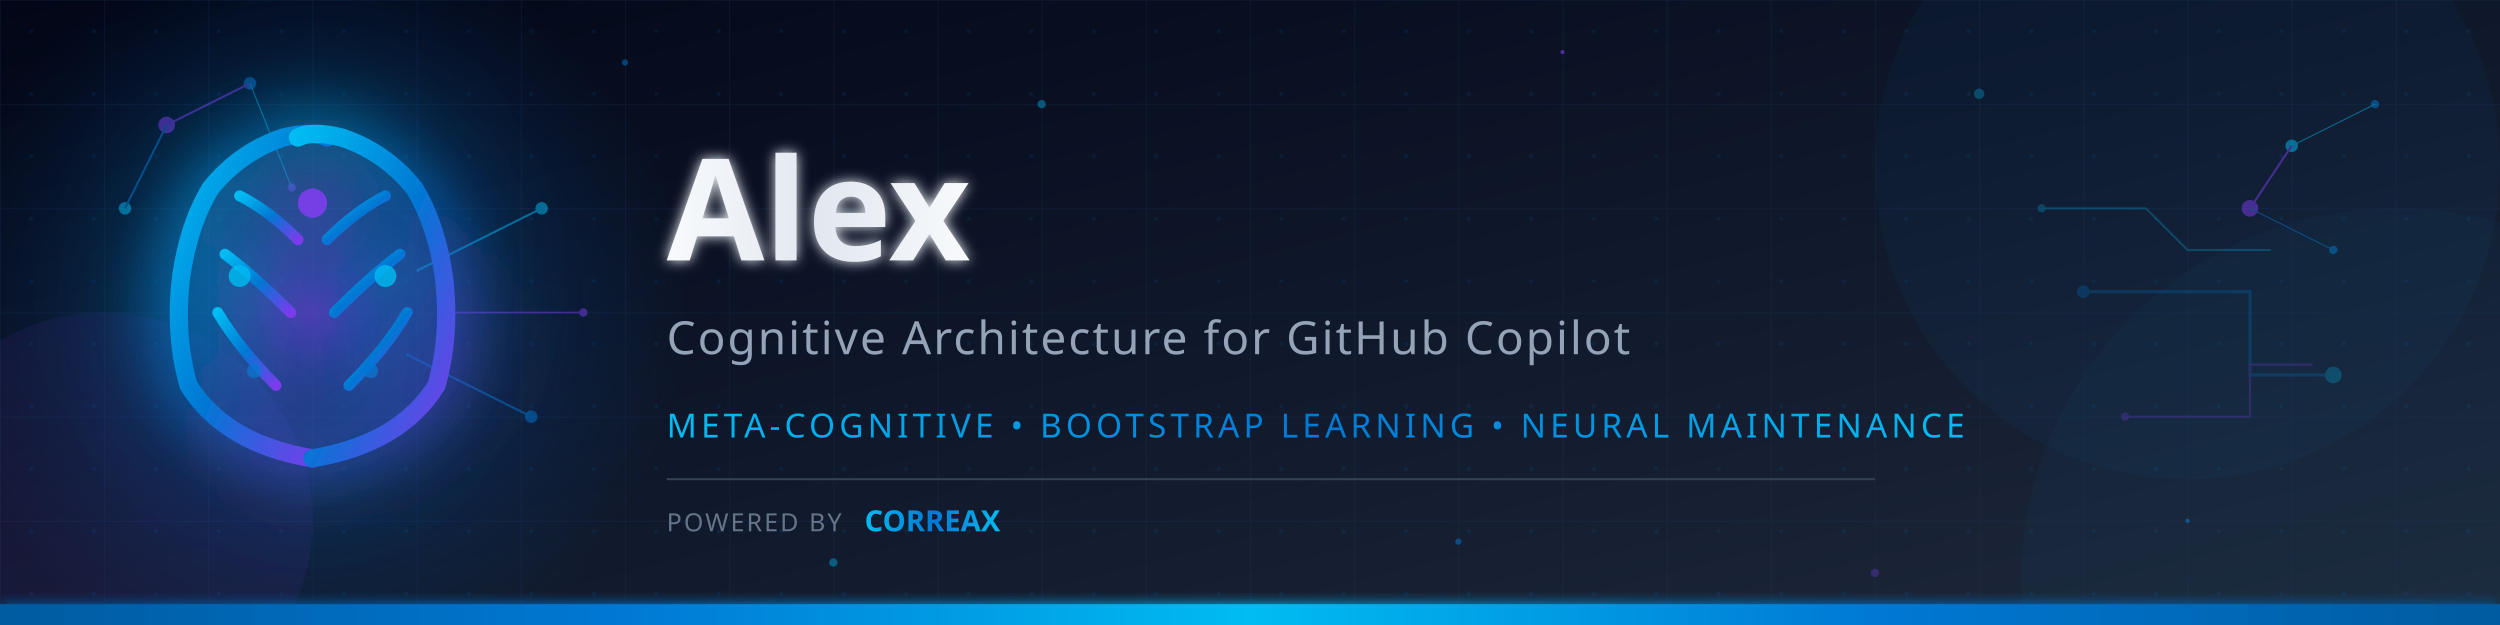
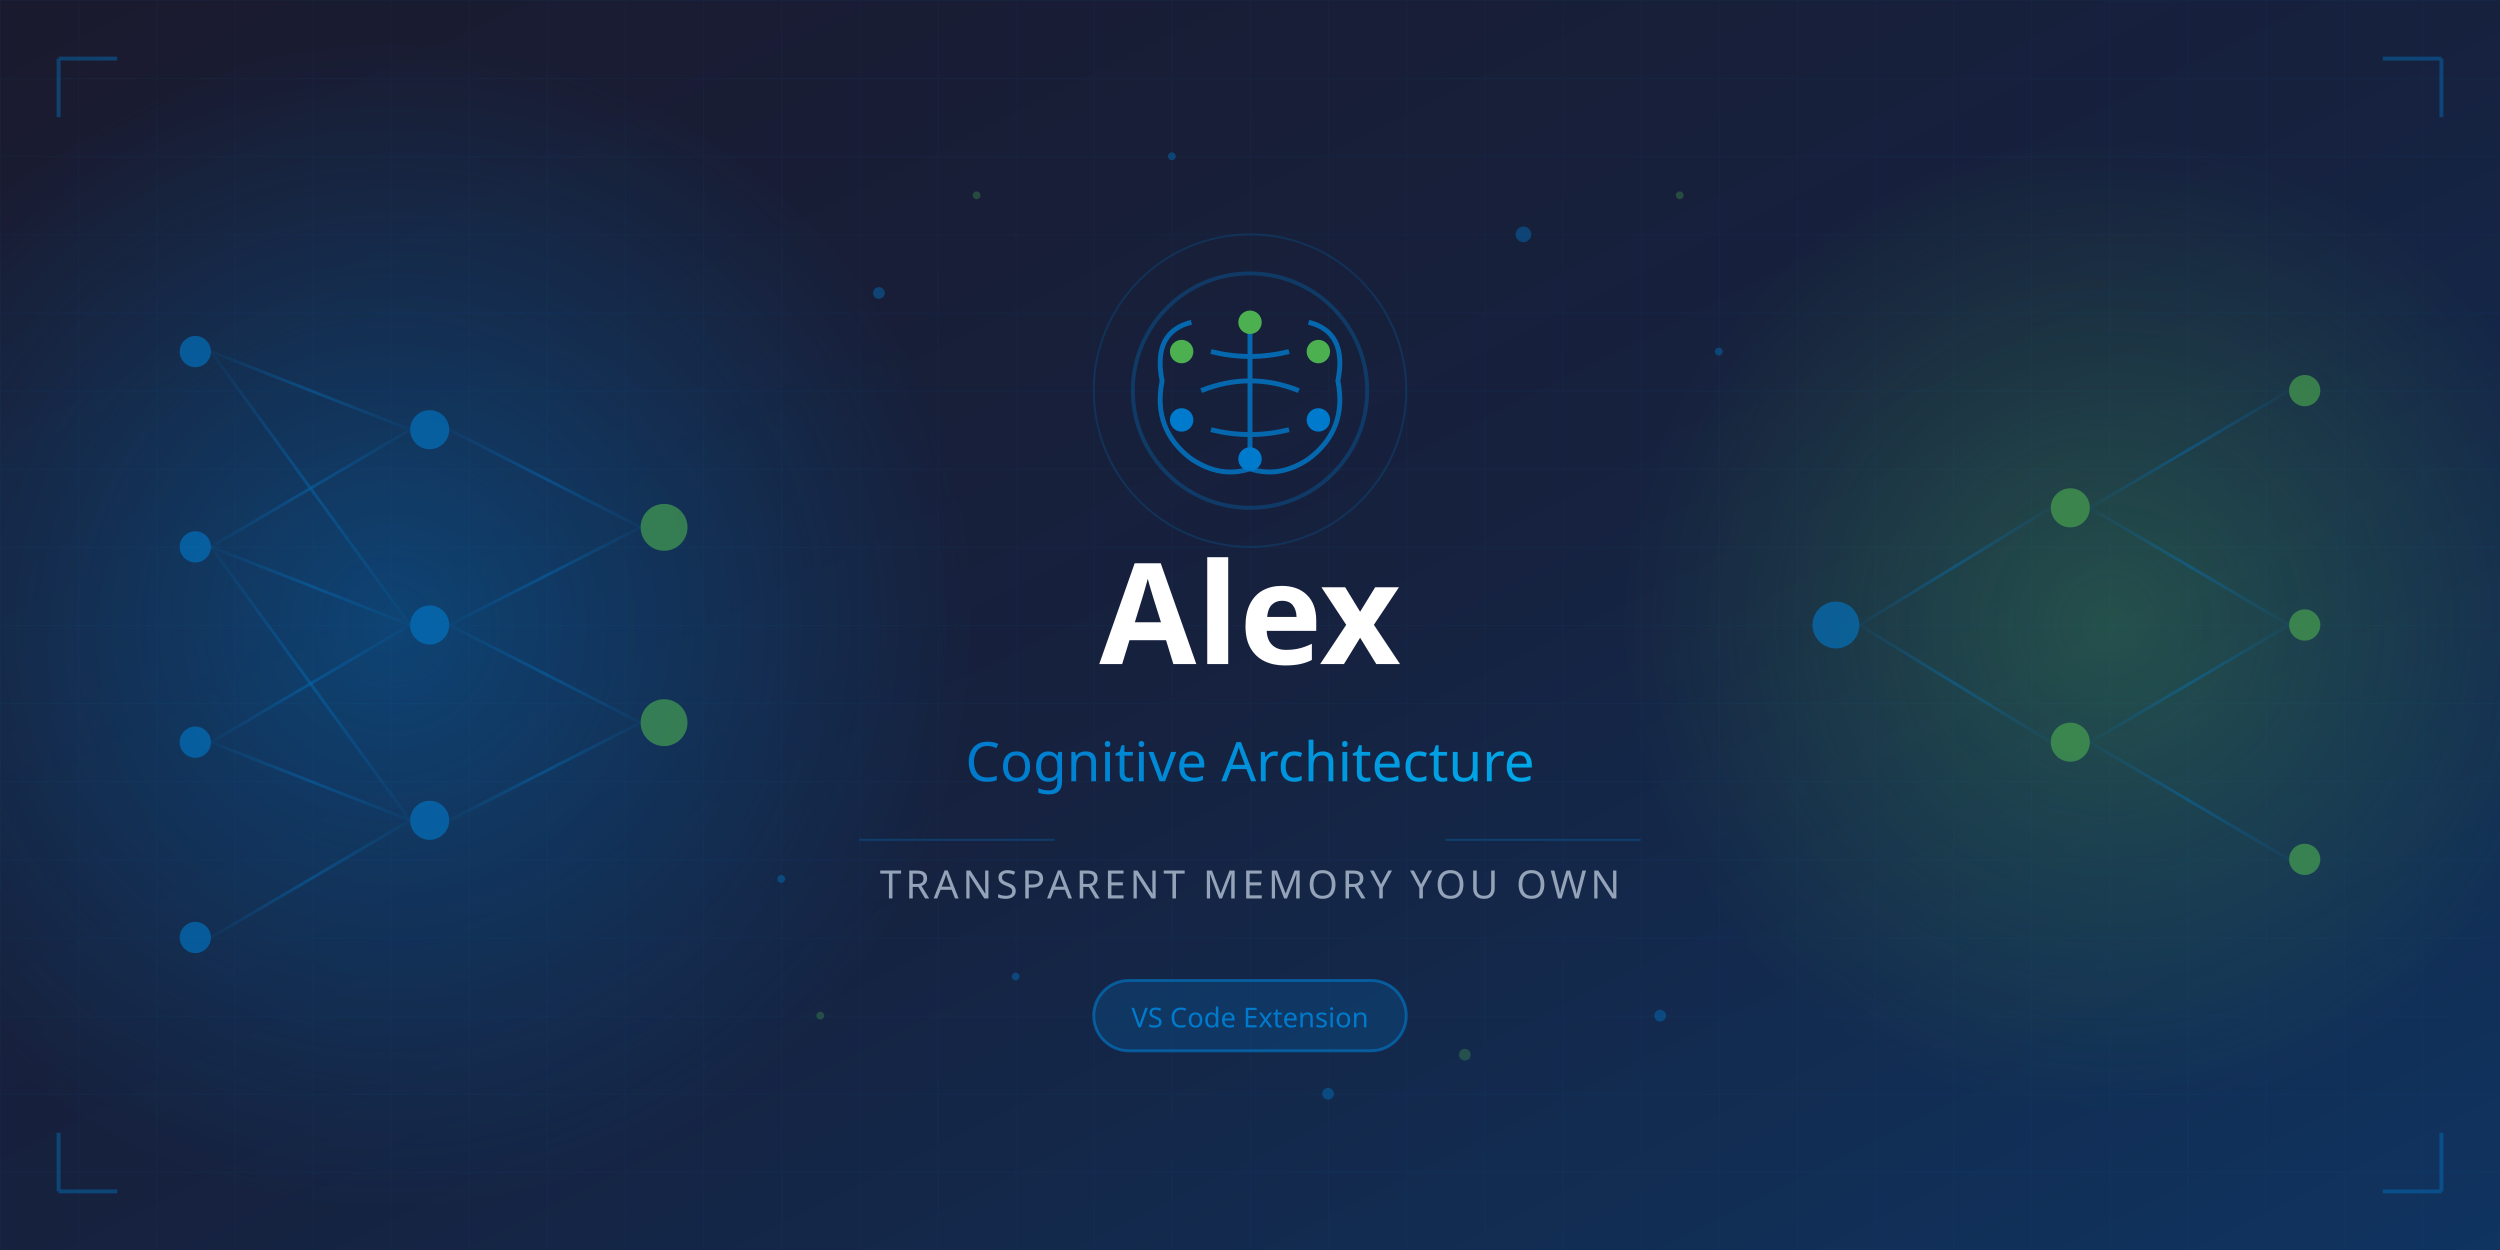
- <svg xmlns="http://www.w3.org/2000/svg" viewBox="0 0 1200 300">
+ <svg xmlns="http://www.w3.org/2000/svg" viewBox="0 0 1280 640" width="1280" height="640">
  <defs>
-     <linearGradient id="bgGrad" x1="0%" y1="0%" x2="100%" y2="100%">
-       <stop offset="0%" stop-color="#020617" />
-       <stop offset="50%" stop-color="#0f172a" />
-       <stop offset="100%" stop-color="#1e293b" />
+     <linearGradient id="bgGradient" x1="0%" y1="0%" x2="100%" y2="100%">
+       <stop offset="0%" style="stop-color:#1a1a2e" />
+       <stop offset="50%" style="stop-color:#16213e" />
+       <stop offset="100%" style="stop-color:#0f3460" />
    </linearGradient>
-     <linearGradient id="logoGrad" x1="0%" y1="0%" x2="100%" y2="100%">
-       <stop offset="0%" stop-color="#00bcf2" />
-       <stop offset="50%" stop-color="#0078d4" />
-       <stop offset="100%" stop-color="#005a9e" />
+     <radialGradient id="neuralGlow" cx="50%" cy="50%" r="50%">
+       <stop offset="0%" style="stop-color:#007ACC;stop-opacity:0.4" />
+       <stop offset="100%" style="stop-color:#007ACC;stop-opacity:0" />
+     </radialGradient>
+     <radialGradient id="accentGlow" cx="50%" cy="50%" r="50%">
+       <stop offset="0%" style="stop-color:#4CAF50;stop-opacity:0.3" />
+       <stop offset="100%" style="stop-color:#4CAF50;stop-opacity:0" />
+     </radialGradient>
+     <linearGradient id="textGradient" x1="0%" y1="0%" x2="100%" y2="0%">
+       <stop offset="0%" style="stop-color:#007ACC" />
+       <stop offset="100%" style="stop-color:#00a8e8" />
    </linearGradient>
-     <linearGradient id="nameGrad" x1="0%" y1="0%" x2="100%" y2="0%">
-       <stop offset="0%" stop-color="#f8fafc" />
-       <stop offset="50%" stop-color="#e2e8f0" />
-       <stop offset="100%" stop-color="#f8fafc" />
-     </linearGradient>
-     <linearGradient id="accentTextGrad" x1="0%" y1="0%" x2="100%" y2="0%">
-       <stop offset="0%" stop-color="#00bcf2" />
-       <stop offset="50%" stop-color="#0078d4" />
-       <stop offset="100%" stop-color="#00bcf2" />
-     </linearGradient>
-     <linearGradient id="brainGrad" x1="0%" y1="0%" x2="100%" y2="100%">
-       <stop offset="0%" stop-color="#00bcf2" />
-       <stop offset="50%" stop-color="#0078d4" />
-       <stop offset="100%" stop-color="#7c3aed" />
-     </linearGradient>
-     <filter id="glow" x="-50%" y="-50%" width="200%" height="200%">
-       <feGaussianBlur stdDeviation="3" result="coloredBlur" />
-       <feMerge>
-         <feMergeNode in="coloredBlur" />
-         <feMergeNode in="SourceGraphic" />
-       </feMerge>
-     </filter>
-     <filter id="brainGlow" x="-100%" y="-100%" width="300%" height="300%">
-       <feGaussianBlur stdDeviation="4" result="blur1" />
-       <feGaussianBlur stdDeviation="8" result="blur2" />
-       <feMerge>
-         <feMergeNode in="blur2" />
-         <feMergeNode in="blur1" />
-         <feMergeNode in="SourceGraphic" />
-       </feMerge>
-     </filter>
-     <radialGradient id="brainBackGlow" cx="50%" cy="50%" r="50%">
-       <stop offset="0%" stop-color="#7c3aed" stop-opacity="0.4" />
-       <stop offset="50%" stop-color="#0078d4" stop-opacity="0.15" />
-       <stop offset="100%" stop-color="#0078d4" stop-opacity="0" />
-     </radialGradient>
-     <pattern id="grid" width="50" height="50" patternUnits="userSpaceOnUse">
-       <path d="M 50 0 L 0 0 0 50" fill="none" stroke="#1e3a5f" stroke-width="0.5" opacity="0.4" />
-     </pattern>
-     <pattern id="dots" width="30" height="30" patternUnits="userSpaceOnUse">
-       <circle cx="15" cy="15" r="1" fill="#0078d4" opacity="0.2" />
-     </pattern>
-     <linearGradient id="accentGrad" x1="0%" y1="0%" x2="100%" y2="0%">
-       <stop offset="0%" stop-color="#005a9e" />
-       <stop offset="25%" stop-color="#0078d4" />
-       <stop offset="50%" stop-color="#00bcf2" />
-       <stop offset="75%" stop-color="#0078d4" />
-       <stop offset="100%" stop-color="#005a9e" />
-     </linearGradient>
-     <linearGradient id="neuralGrad" x1="0%" y1="0%" x2="100%" y2="100%">
-       <stop offset="0%" stop-color="#7c3aed" />
-       <stop offset="50%" stop-color="#0078d4" />
-       <stop offset="100%" stop-color="#00bcf2" />
+     <linearGradient id="synapseGradient" x1="0%" y1="0%" x2="100%" y2="0%">
+       <stop offset="0%" style="stop-color:#007ACC;stop-opacity:0.1" />
+       <stop offset="50%" style="stop-color:#007ACC;stop-opacity:0.6" />
+       <stop offset="100%" style="stop-color:#007ACC;stop-opacity:0.1" />
    </linearGradient>
  </defs>
-   <rect width="1200" height="300" fill="url(#bgGrad)" />
-   <rect width="1200" height="300" fill="url(#grid)" />
-   <rect width="1200" height="300" fill="url(#dots)" opacity="0.5" />
-   <circle cx="150" cy="150" r="180" fill="url(#brainBackGlow)" />
-   <circle cx="1050" cy="80" r="150" fill="#0078d4" opacity="0.05" />
-   <circle cx="1150" cy="280" r="180" fill="#00bcf2" opacity="0.03" />
-   <circle cx="50" cy="250" r="100" fill="#7c3aed" opacity="0.08" />
-   <g opacity="0.5">
-     <circle cx="80" cy="60" r="4" fill="#7c3aed" />
-     <circle cx="120" cy="40" r="3" fill="#0078d4" />
-     <circle cx="60" cy="100" r="3" fill="#00bcf2" />
-     <circle cx="140" cy="90" r="2" fill="#7c3aed" />
-     <line x1="80" y1="60" x2="120" y2="40" stroke="#7c3aed" stroke-width="1" />
-     <line x1="80" y1="60" x2="60" y2="100" stroke="#0078d4" stroke-width="1" />
-     <line x1="120" y1="40" x2="140" y2="90" stroke="#00bcf2" stroke-width="0.5" />
-     <circle cx="1100" cy="70" r="3" fill="#00bcf2" />
-     <circle cx="1140" cy="50" r="2" fill="#0078d4" />
-     <circle cx="1080" cy="100" r="4" fill="#7c3aed" />
-     <circle cx="1120" cy="120" r="2" fill="#0078d4" />
-     <line x1="1100" y1="70" x2="1140" y2="50" stroke="#00bcf2" stroke-width="0.5" />
-     <line x1="1100" y1="70" x2="1080" y2="100" stroke="#7c3aed" stroke-width="1" />
-     <line x1="1080" y1="100" x2="1120" y2="120" stroke="#0078d4" stroke-width="0.5" />
-     <circle cx="260" cy="100" r="3" fill="#00bcf2" />
-     <circle cx="280" cy="150" r="2" fill="#7c3aed" />
-     <circle cx="255" cy="200" r="3" fill="#0078d4" />
-     <line x1="200" y1="130" x2="260" y2="100" stroke="#00bcf2" stroke-width="1" />
-     <line x1="210" y1="150" x2="280" y2="150" stroke="#7c3aed" stroke-width="0.8" />
-     <line x1="195" y1="170" x2="255" y2="200" stroke="#0078d4" stroke-width="1" />
+   <rect width="1280" height="640" fill="url(#bgGradient)" />
+   <g opacity="0.1">
+     <pattern id="grid" width="40" height="40" patternUnits="userSpaceOnUse">
+       <path d="M 40 0 L 0 0 0 40" fill="none" stroke="#007ACC" stroke-width="0.5" />
+     </pattern>
+     <rect width="1280" height="640" fill="url(#grid)" />
  </g>
-   <circle cx="300" cy="30" r="1.5" fill="#0078d4" opacity="0.5" />
-   <circle cx="500" cy="50" r="2" fill="#00bcf2" opacity="0.4" />
-   <circle cx="750" cy="25" r="1" fill="#7c3aed" opacity="0.6" />
-   <circle cx="950" cy="45" r="2.5" fill="#00bcf2" opacity="0.3" />
-   <circle cx="400" cy="270" r="2" fill="#00bcf2" opacity="0.4" />
-   <circle cx="700" cy="260" r="1.5" fill="#0078d4" opacity="0.5" />
-   <circle cx="900" cy="275" r="2" fill="#7c3aed" opacity="0.3" />
-   <circle cx="1050" cy="250" r="1" fill="#0078d4" opacity="0.6" />
-   <ellipse cx="150" cy="150" rx="100" ry="95" fill="url(#brainBackGlow)" />
-   <g transform="translate(150, 150) scale(3.5)" filter="url(#brainGlow)">
-     <path d="M 0,20               Q -12,18 -17,10               Q -19,3 -18,-5              Q -17,-12 -14,-17              Q -10,-22 -4,-24              Q 0,-25 2,-24" fill="none" stroke="url(#brainGrad)" stroke-width="2.5" stroke-linecap="round" />
-     <path d="M 0,20               Q 12,18 17,10               Q 19,3 18,-5              Q 17,-12 14,-17              Q 10,-22 4,-24              Q 0,-25 -2,-24" fill="none" stroke="url(#brainGrad)" stroke-width="2.5" stroke-linecap="round" />
-     <path d="M -5,10 Q -10,5 -13,0" fill="none" stroke="url(#brainGrad)" stroke-width="1.5" stroke-linecap="round" />
-     <path d="M -3,0 Q -8,-5 -12,-8" fill="none" stroke="url(#brainGrad)" stroke-width="1.5" stroke-linecap="round" />
-     <path d="M -2,-10 Q -6,-14 -10,-16" fill="none" stroke="url(#brainGrad)" stroke-width="1.5" stroke-linecap="round" />
-     <path d="M 5,10 Q 10,5 13,0" fill="none" stroke="url(#brainGrad)" stroke-width="1.5" stroke-linecap="round" />
-     <path d="M 3,0 Q 8,-5 12,-8" fill="none" stroke="url(#brainGrad)" stroke-width="1.5" stroke-linecap="round" />
-     <path d="M 2,-10 Q 6,-14 10,-16" fill="none" stroke="url(#brainGrad)" stroke-width="1.5" stroke-linecap="round" />
-     <path d="M 0,-20 L 0,15" fill="none" stroke="url(#brainGrad)" stroke-width="1" stroke-dasharray="2,3" opacity="0.6" />
-     <circle cx="-10" cy="-5" r="1.5" fill="#00bcf2" opacity="0.8" />
-     <circle cx="10" cy="-5" r="1.5" fill="#00bcf2" opacity="0.8" />
-     <circle cx="0" cy="-15" r="2" fill="#7c3aed" opacity="0.9" />
-     <circle cx="-8" cy="8" r="1" fill="#0078d4" opacity="0.7" />
-     <circle cx="8" cy="8" r="1" fill="#0078d4" opacity="0.7" />
+   <circle cx="200" cy="320" r="300" fill="url(#neuralGlow)" />
+   <circle cx="1080" cy="320" r="250" fill="url(#accentGlow)" />
+   <g opacity="0.6">
+     <circle cx="100" cy="180" r="8" fill="#007ACC" />
+     <circle cx="100" cy="280" r="8" fill="#007ACC" />
+     <circle cx="100" cy="380" r="8" fill="#007ACC" />
+     <circle cx="100" cy="480" r="8" fill="#007ACC" />
+     <circle cx="220" cy="220" r="10" fill="#007ACC" />
+     <circle cx="220" cy="320" r="10" fill="#007ACC" />
+     <circle cx="220" cy="420" r="10" fill="#007ACC" />
+     <circle cx="340" cy="270" r="12" fill="#4CAF50" />
+     <circle cx="340" cy="370" r="12" fill="#4CAF50" />
+     <g stroke="url(#synapseGradient)" stroke-width="1.5" fill="none">
+       <line x1="108" y1="180" x2="210" y2="220" />
+       <line x1="108" y1="180" x2="210" y2="320" />
+       <line x1="108" y1="280" x2="210" y2="220" />
+       <line x1="108" y1="280" x2="210" y2="320" />
+       <line x1="108" y1="280" x2="210" y2="420" />
+       <line x1="108" y1="380" x2="210" y2="320" />
+       <line x1="108" y1="380" x2="210" y2="420" />
+       <line x1="108" y1="480" x2="210" y2="420" />
+       <line x1="230" y1="220" x2="328" y2="270" />
+       <line x1="230" y1="320" x2="328" y2="270" />
+       <line x1="230" y1="320" x2="328" y2="370" />
+       <line x1="230" y1="420" x2="328" y2="370" />
+     </g>
  </g>
-   <text x="320" y="125" font-family="Segoe UI, system-ui, sans-serif" font-size="68" font-weight="700" fill="url(#nameGrad)" filter="url(#glow)">Alex</text>
-   <text x="320" y="170" font-family="Segoe UI, system-ui, sans-serif" font-size="22" fill="#94a3b8" letter-spacing="1">Cognitive Architecture for GitHub Copilot</text>
-   <text x="320" y="210" font-family="Segoe UI, system-ui, sans-serif" font-size="16" fill="url(#accentTextGrad)" letter-spacing="2">META-COGNITIVE • BOOTSTRAP LEARNING • NEURAL MAINTENANCE</text>
-   <line x1="320" y1="230" x2="900" y2="230" stroke="#334155" stroke-width="1" />
-   <line x1="320" y1="233" x2="650" y2="233" stroke="url(#accentGrad)" stroke-width="2" opacity="0.6" />
-   <g transform="translate(320, 255)">
-     <text font-family="Segoe UI, system-ui, sans-serif" font-size="12" fill="#64748b" letter-spacing="1">POWERED BY</text>
-     <text x="95" font-family="Segoe UI, system-ui, sans-serif" font-size="14" font-weight="600" fill="url(#accentTextGrad)">CORREAX</text>
+   <g opacity="0.6">
+     <circle cx="1180" cy="200" r="8" fill="#4CAF50" />
+     <circle cx="1180" cy="320" r="8" fill="#4CAF50" />
+     <circle cx="1180" cy="440" r="8" fill="#4CAF50" />
+     <circle cx="1060" cy="260" r="10" fill="#4CAF50" />
+     <circle cx="1060" cy="380" r="10" fill="#4CAF50" />
+     <circle cx="940" cy="320" r="12" fill="#007ACC" />
+     <g stroke="url(#synapseGradient)" stroke-width="1.5" fill="none">
+       <line x1="1172" y1="200" x2="1070" y2="260" />
+       <line x1="1172" y1="320" x2="1070" y2="260" />
+       <line x1="1172" y1="320" x2="1070" y2="380" />
+       <line x1="1172" y1="440" x2="1070" y2="380" />
+       <line x1="1050" y1="260" x2="952" y2="320" />
+       <line x1="1050" y1="380" x2="952" y2="320" />
+     </g>
  </g>
-   <g opacity="0.25">
-     <path d="M1000 140 h80 v40 h40" stroke="#0078d4" stroke-width="1.5" fill="none" />
-     <circle cx="1000" cy="140" r="3" fill="#0078d4" />
-     <circle cx="1120" cy="180" r="4" fill="#00bcf2" />
-     <path d="M1020 200 h60 v-25 h30" stroke="#7c3aed" stroke-width="1" fill="none" />
-     <circle cx="1020" cy="200" r="2" fill="#7c3aed" />
-     <path d="M980 100 h50 l20 20 h40" stroke="#00bcf2" stroke-width="1" fill="none" />
-     <circle cx="980" cy="100" r="2" fill="#00bcf2" />
+   <g fill="#007ACC" opacity="0.4">
+     <circle cx="450" cy="150" r="3" />
+     <circle cx="520" cy="500" r="2" />
+     <circle cx="780" cy="120" r="4" />
+     <circle cx="850" cy="520" r="3" />
+     <circle cx="600" cy="80" r="2" />
+     <circle cx="680" cy="560" r="3" />
+     <circle cx="400" cy="450" r="2" />
+     <circle cx="880" cy="180" r="2" />
  </g>
-   <rect x="0" y="290" width="1200" height="10" fill="url(#accentGrad)" filter="url(#glow)" />
+   <g fill="#4CAF50" opacity="0.3">
+     <circle cx="500" cy="100" r="2" />
+     <circle cx="750" cy="540" r="3" />
+     <circle cx="420" cy="520" r="2" />
+     <circle cx="860" cy="100" r="2" />
+   </g>
+   <g transform="translate(640, 200)">
+     <circle cx="0" cy="0" r="60" fill="none" stroke="#007ACC" stroke-width="2" opacity="0.3" />
+     <circle cx="0" cy="0" r="80" fill="none" stroke="#007ACC" stroke-width="1" opacity="0.2" />
+     <g fill="none" stroke="#007ACC" stroke-width="2.5" opacity="0.8">
+       <path d="M-30,-35 Q-50,-30 -45,-5 Q-50,20 -30,35 Q-15,45 0,40" />
+       <path d="M30,-35 Q50,-30 45,-5 Q50,20 30,35 Q15,45 0,40" />
+       <path d="M0,-40 Q0,-20 0,0 Q0,20 0,40" />
+       <path d="M-25,0 Q0,-10 25,0" />
+       <path d="M-20,-20 Q0,-15 20,-20" />
+       <path d="M-20,20 Q0,25 20,20" />
+     </g>
+     <circle cx="-35" cy="-20" r="6" fill="#4CAF50" />
+     <circle cx="35" cy="-20" r="6" fill="#4CAF50" />
+     <circle cx="-35" cy="15" r="6" fill="#007ACC" />
+     <circle cx="35" cy="15" r="6" fill="#007ACC" />
+     <circle cx="0" cy="-35" r="6" fill="#4CAF50" />
+     <circle cx="0" cy="35" r="6" fill="#007ACC" />
+   </g>
+   <text x="640" y="340" text-anchor="middle" font-family="Segoe UI, SF Pro Display, -apple-system, sans-serif" font-size="72" font-weight="700" fill="#ffffff">
+     Alex
+   </text>
+   <text x="640" y="400" text-anchor="middle" font-family="Segoe UI, SF Pro Display, -apple-system, sans-serif" font-size="28" font-weight="400" fill="url(#textGradient)">
+     Cognitive Architecture
+   </text>
+   <text x="640" y="460" text-anchor="middle" font-family="Segoe UI, SF Pro Display, -apple-system, sans-serif" font-size="20" font-weight="300" fill="#94a3b8" letter-spacing="2">
+     TRANSPARENT MEMORY YOU OWN
+   </text>
+   <g transform="translate(640, 520)">
+     <rect x="-80" y="-18" width="160" height="36" rx="18" fill="#007ACC" opacity="0.2" />
+     <rect x="-80" y="-18" width="160" height="36" rx="18" fill="none" stroke="#007ACC" stroke-width="1.5" opacity="0.6" />
+     <text x="0" y="6" text-anchor="middle" font-family="Segoe UI, SF Pro Display, -apple-system, sans-serif" font-size="14" font-weight="500" fill="#007ACC">
+       VS Code Extension
+     </text>
+   </g>
+   <line x1="440" y1="430" x2="540" y2="430" stroke="#007ACC" stroke-width="1" opacity="0.3" />
+   <line x1="740" y1="430" x2="840" y2="430" stroke="#007ACC" stroke-width="1" opacity="0.3" />
+   <g stroke="#007ACC" stroke-width="2" opacity="0.4" fill="none">
+     <path d="M30,30 L30,60 M30,30 L60,30" />
+     <path d="M1250,30 L1250,60 M1250,30 L1220,30" />
+     <path d="M30,610 L30,580 M30,610 L60,610" />
+     <path d="M1250,610 L1250,580 M1250,610 L1220,610" />
+   </g>
</svg>
